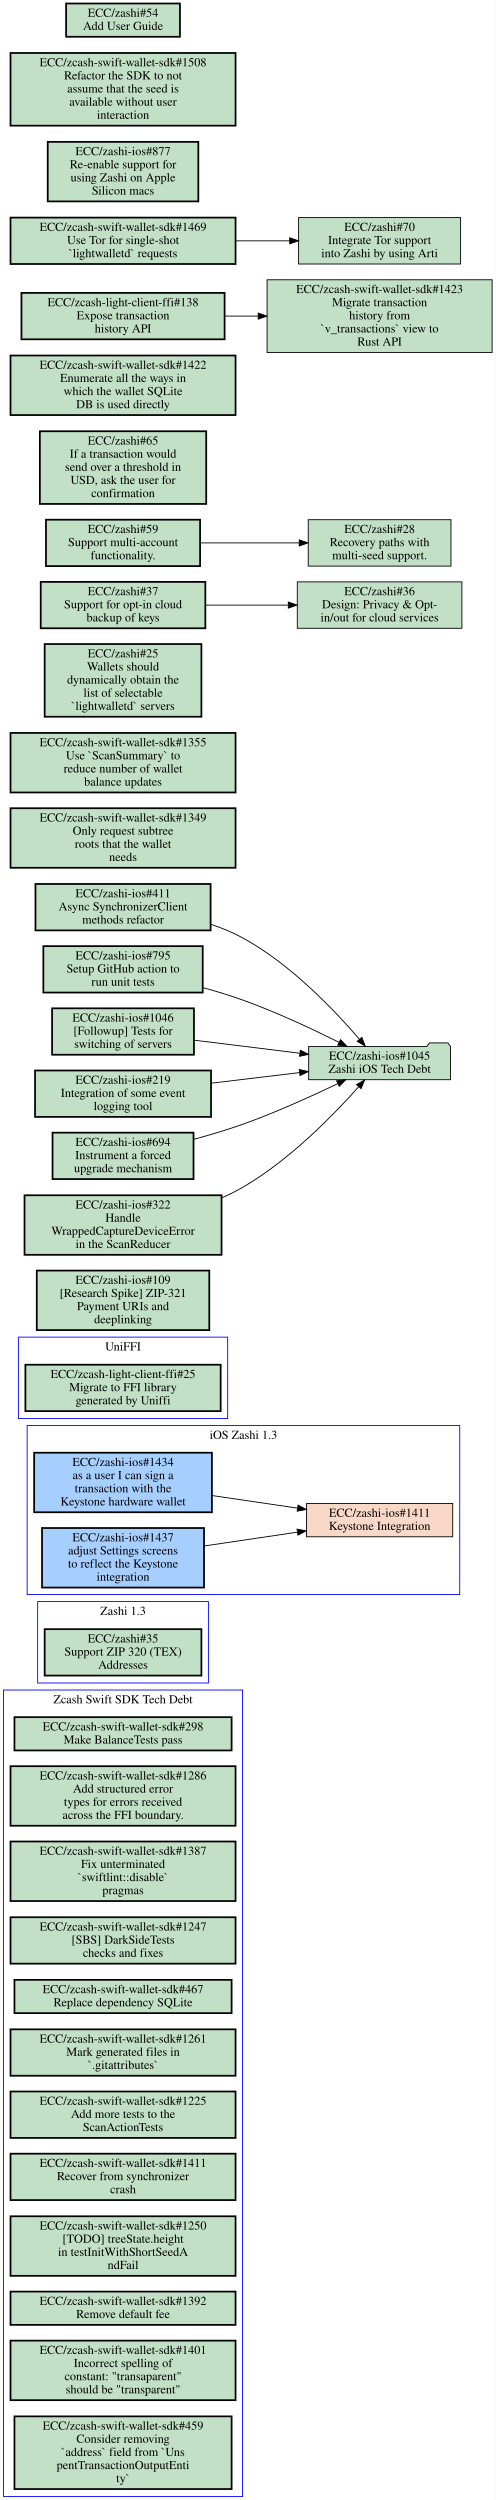
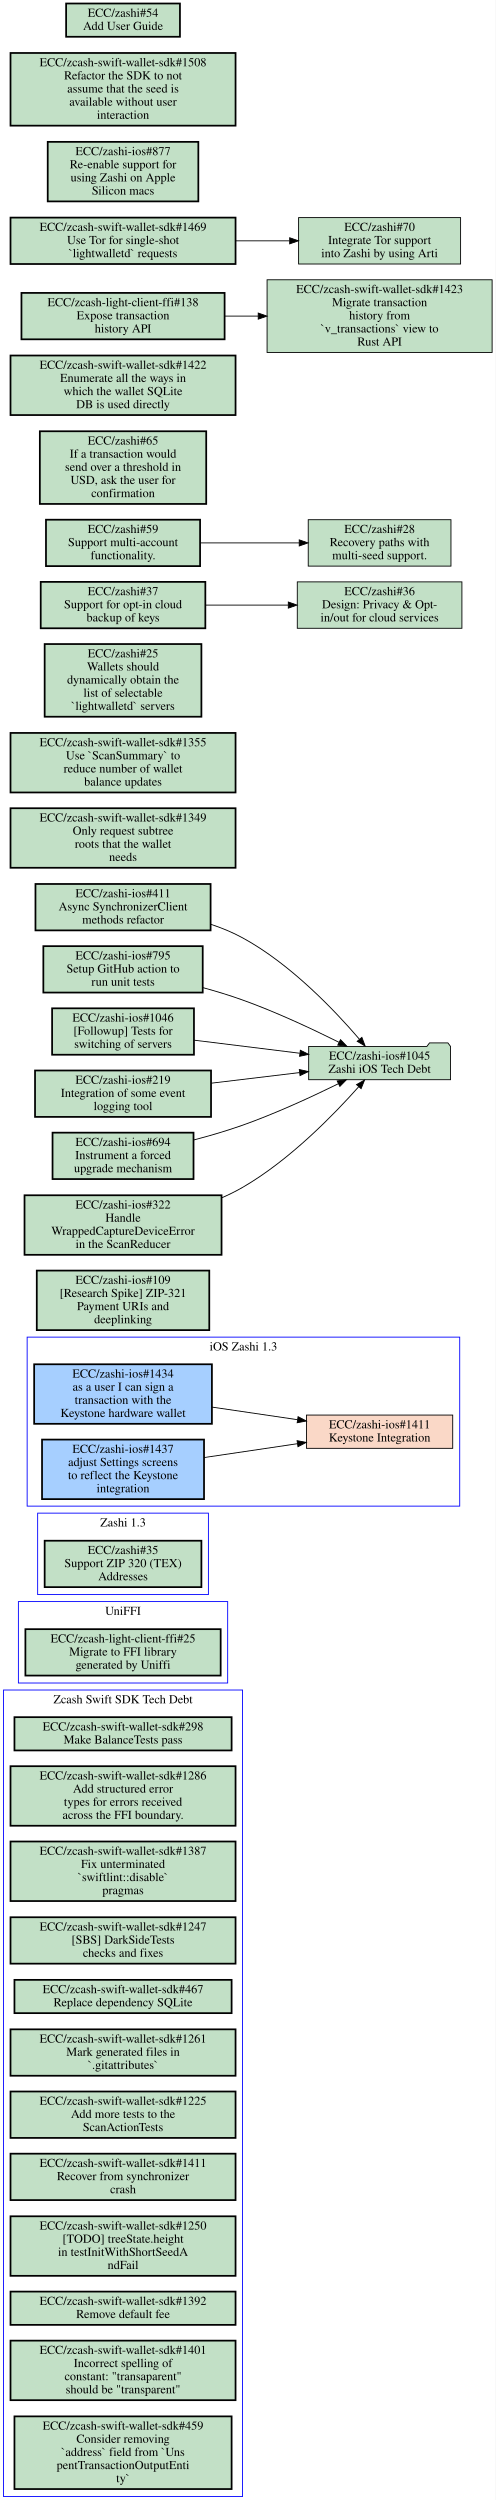
<svg xmlns="http://www.w3.org/2000/svg" xmlns:xlink="http://www.w3.org/1999/xlink" width="566pt" height="2855pt" viewBox="0.00 0.00 566.00 2855.00">
  <g id="graph0" class="graph" transform="scale(1 1) rotate(0) translate(4 2851)">
    <polygon fill="white" stroke="transparent" points="-4,4 -4,-2851 562,-2851 562,4 -4,4" />
    <g id="clust1" class="cluster">
-       <polygon fill="none" stroke="blue" points="17,-1231 17,-1324 256,-1324 256,-1231 17,-1231" />
-       <text text-anchor="middle" x="136.5" y="-1308.8" font-family="Times,serif" font-size="14.00">UniFFI</text>
+       <polygon fill="none" stroke="blue" points="27,-1131 27,-1324 521,-1324 521,-1131 27,-1131" />
+       <text text-anchor="middle" x="274" y="-1308.8" font-family="Times,serif" font-size="14.00">iOS Zashi 1.3</text>
    </g>
    <g id="clust2" class="cluster">
+       <polygon fill="none" stroke="blue" points="39,-1030 39,-1123 234,-1123 234,-1030 39,-1030" />
+       <text text-anchor="middle" x="136.5" y="-1107.8" font-family="Times,serif" font-size="14.00">Zashi 1.3</text>
+     </g>
+     <g id="clust3" class="cluster">
      <polygon fill="none" stroke="blue" points="0,0 0,-921 273,-921 273,0 0,0" />
      <text text-anchor="middle" x="136.5" y="-905.8" font-family="Times,serif" font-size="14.00">Zcash Swift SDK Tech Debt</text>
    </g>
-     <g id="clust3" class="cluster">
-       <polygon fill="none" stroke="blue" points="39,-929 39,-1022 234,-1022 234,-929 39,-929" />
-       <text text-anchor="middle" x="136.5" y="-1006.8" font-family="Times,serif" font-size="14.00">Zashi 1.3</text>
-     </g>
    <g id="clust4" class="cluster">
-       <polygon fill="none" stroke="blue" points="27,-1030 27,-1223 521,-1223 521,-1030 27,-1030" />
-       <text text-anchor="middle" x="274" y="-1207.8" font-family="Times,serif" font-size="14.00">iOS Zashi 1.3</text>
-     </g>
-     <g id="node1" class="node open">
+       <polygon fill="none" stroke="blue" points="17,-929 17,-1022 256,-1022 256,-929 17,-929" />
+       <text text-anchor="middle" x="136.5" y="-1006.8" font-family="Times,serif" font-size="14.00">UniFFI</text>
+     </g>
+     <g id="node1" class="node closed">
      <g id="a_node1">
-         <a xlink:href="https://github.com/Electric-Coin-Company/zcash-light-client-ffi/issues/25" xlink:title="ECC/zcash-light-client-ffi#25&#10;Migrate to FFI library&#10;generated by Uniffi" target="_blank">
-           <polygon fill="#c2e0c6" stroke="black" stroke-width="2" points="248,-1292.5 25,-1292.5 25,-1239.5 248,-1239.5 248,-1292.5" />
-           <text text-anchor="middle" x="136.5" y="-1277.3" font-family="Times,serif" font-size="14.00">ECC/zcash-light-client-ffi#25</text>
-           <text text-anchor="middle" x="136.5" y="-1262.3" font-family="Times,serif" font-size="14.00">Migrate to FFI library</text>
-           <text text-anchor="middle" x="136.5" y="-1247.3" font-family="Times,serif" font-size="14.00">generated by Uniffi</text>
-         </a>
-       </g>
-     </g>
-     <g id="node2" class="node open">
+         <a xlink:href="https://github.com/Electric-Coin-Company/zashi-ios/issues/1411" xlink:title="ECC/zashi-ios#1411&#10;Keystone Integration" target="_blank">
+           <polygon fill="#fad8c7" stroke="black" points="513,-1235 346,-1235 346,-1197 513,-1197 513,-1235" />
+           <text text-anchor="middle" x="429.5" y="-1219.8" font-family="Times,serif" font-size="14.00">ECC/zashi-ios#1411</text>
+           <text text-anchor="middle" x="429.5" y="-1204.8" font-family="Times,serif" font-size="14.00">Keystone Integration</text>
+         </a>
+       </g>
+     </g>
+     <g id="node2" class="node committed">
      <g id="a_node2">
+         <a xlink:href="https://github.com/Electric-Coin-Company/zashi-ios/issues/1434" xlink:title="ECC/zashi-ios#1434&#10;as a user I can sign a&#10;transaction with the&#10;Keystone hardware wallet" target="_blank">
+           <polygon fill="#a6cfff" stroke="black" stroke-width="2" points="238,-1293 35,-1293 35,-1225 238,-1225 238,-1293" />
+           <text text-anchor="middle" x="136.5" y="-1277.8" font-family="Times,serif" font-size="14.00">ECC/zashi-ios#1434</text>
+           <text text-anchor="middle" x="136.5" y="-1262.8" font-family="Times,serif" font-size="14.00">as a user I can sign a</text>
+           <text text-anchor="middle" x="136.5" y="-1247.8" font-family="Times,serif" font-size="14.00">transaction with the</text>
+           <text text-anchor="middle" x="136.5" y="-1232.8" font-family="Times,serif" font-size="14.00">Keystone hardware wallet</text>
+         </a>
+       </g>
+     </g>
+     <g id="edge1" class="edge">
+       <path fill="none" stroke="black" d="M238.05,-1244.1C269.78,-1239.5 304.66,-1234.3 335.81,-1229.7" />
+       <polygon fill="black" stroke="black" points="336.41,-1233.15 345.78,-1228.2 335.37,-1226.23 336.41,-1233.15" />
+     </g>
+     <g id="node3" class="node committed">
+       <g id="a_node3">
+         <a xlink:href="https://github.com/Electric-Coin-Company/zashi-ios/issues/1437" xlink:title="ECC/zashi-ios#1437&#10;adjust Settings screens&#10;to reflect the Keystone&#10;integration" target="_blank">
+           <polygon fill="#a6cfff" stroke="black" stroke-width="2" points="229,-1207 44,-1207 44,-1139 229,-1139 229,-1207" />
+           <text text-anchor="middle" x="136.5" y="-1191.8" font-family="Times,serif" font-size="14.00">ECC/zashi-ios#1437</text>
+           <text text-anchor="middle" x="136.5" y="-1176.8" font-family="Times,serif" font-size="14.00">adjust Settings screens</text>
+           <text text-anchor="middle" x="136.5" y="-1161.8" font-family="Times,serif" font-size="14.00">to reflect the Keystone</text>
+           <text text-anchor="middle" x="136.5" y="-1146.8" font-family="Times,serif" font-size="14.00">integration</text>
+         </a>
+       </g>
+     </g>
+     <g id="edge2" class="edge">
+       <path fill="none" stroke="black" d="M229.17,-1186.5C263.14,-1191.6 301.66,-1197.3 335.72,-1202.3" />
+       <polygon fill="black" stroke="black" points="335.26,-1205.77 345.67,-1203.8 336.3,-1198.85 335.26,-1205.77" />
+     </g>
+     <g id="node4" class="node open">
+       <g id="a_node4">
+         <a xlink:href="https://github.com/Electric-Coin-Company/zashi/issues/35" xlink:title="ECC/zashi#35&#10;Support ZIP 320 (TEX)&#10;Addresses" target="_blank">
+           <polygon fill="#c2e0c6" stroke="black" stroke-width="2" points="226,-1091.5 47,-1091.5 47,-1038.5 226,-1038.5 226,-1091.5" />
+           <text text-anchor="middle" x="136.5" y="-1076.3" font-family="Times,serif" font-size="14.00">ECC/zashi#35</text>
+           <text text-anchor="middle" x="136.5" y="-1061.3" font-family="Times,serif" font-size="14.00">Support ZIP 320 (TEX)</text>
+           <text text-anchor="middle" x="136.5" y="-1046.3" font-family="Times,serif" font-size="14.00">Addresses</text>
+         </a>
+       </g>
+     </g>
+     <g id="node5" class="node open">
+       <g id="a_node5">
        <a xlink:href="https://github.com/Electric-Coin-Company/zcash-swift-wallet-sdk/issues/298" xlink:title="ECC/zcash-swift-wallet-sdk#298&#10;Make BalanceTests pass" target="_blank">
          <polygon fill="#c2e0c6" stroke="black" stroke-width="2" points="260.5,-890 12.5,-890 12.5,-852 260.5,-852 260.5,-890" />
          <text text-anchor="middle" x="136.5" y="-874.8" font-family="Times,serif" font-size="14.00">ECC/zcash-swift-wallet-sdk#298</text>
          <text text-anchor="middle" x="136.5" y="-859.8" font-family="Times,serif" font-size="14.00">Make BalanceTests pass</text>
        </a>
      </g>
    </g>
-     <g id="node3" class="node open">
-       <g id="a_node3">
+     <g id="node6" class="node open">
+       <g id="a_node6">
        <a xlink:href="https://github.com/Electric-Coin-Company/zcash-swift-wallet-sdk/issues/1286" xlink:title="ECC/zcash-swift-wallet-sdk#1286&#10;Add structured error&#10;types for errors received&#10;across the FFI boundary." target="_blank">
          <polygon fill="#c2e0c6" stroke="black" stroke-width="2" points="265,-834 8,-834 8,-766 265,-766 265,-834" />
          <text text-anchor="middle" x="136.5" y="-818.8" font-family="Times,serif" font-size="14.00">ECC/zcash-swift-wallet-sdk#1286</text>
          <text text-anchor="middle" x="136.5" y="-803.8" font-family="Times,serif" font-size="14.00">Add structured error</text>
          <text text-anchor="middle" x="136.5" y="-788.8" font-family="Times,serif" font-size="14.00">types for errors received</text>
          <text text-anchor="middle" x="136.5" y="-773.8" font-family="Times,serif" font-size="14.00">across the FFI boundary.</text>
        </a>
      </g>
    </g>
-     <g id="node4" class="node open">
-       <g id="a_node4">
+     <g id="node7" class="node open">
+       <g id="a_node7">
        <a xlink:href="https://github.com/Electric-Coin-Company/zcash-swift-wallet-sdk/issues/1387" xlink:title="ECC/zcash-swift-wallet-sdk#1387&#10;Fix unterminated&#10;`swiftlint::disable`&#10;pragmas" target="_blank">
          <polygon fill="#c2e0c6" stroke="black" stroke-width="2" points="265,-748 8,-748 8,-680 265,-680 265,-748" />
          <text text-anchor="middle" x="136.5" y="-732.8" font-family="Times,serif" font-size="14.00">ECC/zcash-swift-wallet-sdk#1387</text>
          <text text-anchor="middle" x="136.5" y="-717.8" font-family="Times,serif" font-size="14.00">Fix unterminated</text>
          <text text-anchor="middle" x="136.5" y="-702.8" font-family="Times,serif" font-size="14.00">`swiftlint::disable`</text>
          <text text-anchor="middle" x="136.5" y="-687.8" font-family="Times,serif" font-size="14.00">pragmas</text>
        </a>
      </g>
    </g>
-     <g id="node5" class="node open">
-       <g id="a_node5">
+     <g id="node8" class="node open">
+       <g id="a_node8">
        <a xlink:href="https://github.com/Electric-Coin-Company/zcash-swift-wallet-sdk/issues/1247" xlink:title="ECC/zcash-swift-wallet-sdk#1247&#10;[SBS] DarkSideTests&#10;checks and fixes" target="_blank">
          <polygon fill="#c2e0c6" stroke="black" stroke-width="2" points="265,-661.5 8,-661.5 8,-608.5 265,-608.5 265,-661.5" />
          <text text-anchor="middle" x="136.5" y="-646.3" font-family="Times,serif" font-size="14.00">ECC/zcash-swift-wallet-sdk#1247</text>
          <text text-anchor="middle" x="136.5" y="-631.3" font-family="Times,serif" font-size="14.00">[SBS] DarkSideTests</text>
          <text text-anchor="middle" x="136.5" y="-616.3" font-family="Times,serif" font-size="14.00">checks and fixes</text>
        </a>
      </g>
    </g>
-     <g id="node6" class="node open">
-       <g id="a_node6">
+     <g id="node9" class="node open">
+       <g id="a_node9">
        <a xlink:href="https://github.com/Electric-Coin-Company/zcash-swift-wallet-sdk/issues/467" xlink:title="ECC/zcash-swift-wallet-sdk#467&#10;Replace dependency SQLite" target="_blank">
          <polygon fill="#c2e0c6" stroke="black" stroke-width="2" points="260.5,-590 12.5,-590 12.5,-552 260.5,-552 260.5,-590" />
          <text text-anchor="middle" x="136.5" y="-574.8" font-family="Times,serif" font-size="14.00">ECC/zcash-swift-wallet-sdk#467</text>
          <text text-anchor="middle" x="136.5" y="-559.8" font-family="Times,serif" font-size="14.00">Replace dependency SQLite</text>
        </a>
      </g>
    </g>
-     <g id="node7" class="node open">
-       <g id="a_node7">
+     <g id="node10" class="node open">
+       <g id="a_node10">
        <a xlink:href="https://github.com/Electric-Coin-Company/zcash-swift-wallet-sdk/issues/1261" xlink:title="ECC/zcash-swift-wallet-sdk#1261&#10;Mark generated files in&#10;`.gitattributes`" target="_blank">
          <polygon fill="#c2e0c6" stroke="black" stroke-width="2" points="265,-533.5 8,-533.5 8,-480.5 265,-480.5 265,-533.5" />
          <text text-anchor="middle" x="136.5" y="-518.3" font-family="Times,serif" font-size="14.00">ECC/zcash-swift-wallet-sdk#1261</text>
          <text text-anchor="middle" x="136.5" y="-503.3" font-family="Times,serif" font-size="14.00">Mark generated files in</text>
          <text text-anchor="middle" x="136.5" y="-488.3" font-family="Times,serif" font-size="14.00">`.gitattributes`</text>
        </a>
      </g>
    </g>
-     <g id="node8" class="node open">
-       <g id="a_node8">
+     <g id="node11" class="node open">
+       <g id="a_node11">
        <a xlink:href="https://github.com/Electric-Coin-Company/zcash-swift-wallet-sdk/issues/1225" xlink:title="ECC/zcash-swift-wallet-sdk#1225&#10;Add more tests to the&#10;ScanActionTests" target="_blank">
          <polygon fill="#c2e0c6" stroke="black" stroke-width="2" points="265,-462.5 8,-462.5 8,-409.5 265,-409.5 265,-462.5" />
          <text text-anchor="middle" x="136.5" y="-447.3" font-family="Times,serif" font-size="14.00">ECC/zcash-swift-wallet-sdk#1225</text>
          <text text-anchor="middle" x="136.5" y="-432.3" font-family="Times,serif" font-size="14.00">Add more tests to the</text>
          <text text-anchor="middle" x="136.5" y="-417.3" font-family="Times,serif" font-size="14.00">ScanActionTests</text>
        </a>
      </g>
    </g>
-     <g id="node9" class="node open">
-       <g id="a_node9">
+     <g id="node12" class="node open">
+       <g id="a_node12">
        <a xlink:href="https://github.com/Electric-Coin-Company/zcash-swift-wallet-sdk/issues/1411" xlink:title="ECC/zcash-swift-wallet-sdk#1411&#10;Recover from synchronizer&#10;crash" target="_blank">
          <polygon fill="#c2e0c6" stroke="black" stroke-width="2" points="265,-391.5 8,-391.5 8,-338.5 265,-338.5 265,-391.5" />
          <text text-anchor="middle" x="136.5" y="-376.3" font-family="Times,serif" font-size="14.00">ECC/zcash-swift-wallet-sdk#1411</text>
          <text text-anchor="middle" x="136.5" y="-361.3" font-family="Times,serif" font-size="14.00">Recover from synchronizer</text>
          <text text-anchor="middle" x="136.5" y="-346.3" font-family="Times,serif" font-size="14.00">crash</text>
        </a>
      </g>
    </g>
-     <g id="node10" class="node open">
-       <g id="a_node10">
+     <g id="node13" class="node open">
+       <g id="a_node13">
        <a xlink:href="https://github.com/Electric-Coin-Company/zcash-swift-wallet-sdk/issues/1250" xlink:title="ECC/zcash-swift-wallet-sdk#1250&#10;[TODO] treeState.height&#10;in testInitWithShortSeedA&#10;ndFail" target="_blank">
          <polygon fill="#c2e0c6" stroke="black" stroke-width="2" points="265,-320 8,-320 8,-252 265,-252 265,-320" />
          <text text-anchor="middle" x="136.5" y="-304.8" font-family="Times,serif" font-size="14.00">ECC/zcash-swift-wallet-sdk#1250</text>
          <text text-anchor="middle" x="136.5" y="-289.8" font-family="Times,serif" font-size="14.00">[TODO] treeState.height</text>
          <text text-anchor="middle" x="136.5" y="-274.8" font-family="Times,serif" font-size="14.00">in testInitWithShortSeedA</text>
          <text text-anchor="middle" x="136.5" y="-259.8" font-family="Times,serif" font-size="14.00">ndFail</text>
        </a>
      </g>
    </g>
-     <g id="node11" class="node open">
-       <g id="a_node11">
+     <g id="node14" class="node open">
+       <g id="a_node14">
        <a xlink:href="https://github.com/Electric-Coin-Company/zcash-swift-wallet-sdk/issues/1392" xlink:title="ECC/zcash-swift-wallet-sdk#1392&#10;Remove default fee" target="_blank">
          <polygon fill="#c2e0c6" stroke="black" stroke-width="2" points="265,-234 8,-234 8,-196 265,-196 265,-234" />
          <text text-anchor="middle" x="136.5" y="-218.8" font-family="Times,serif" font-size="14.00">ECC/zcash-swift-wallet-sdk#1392</text>
          <text text-anchor="middle" x="136.5" y="-203.8" font-family="Times,serif" font-size="14.00">Remove default fee</text>
        </a>
      </g>
    </g>
-     <g id="node12" class="node open">
-       <g id="a_node12">
+     <g id="node15" class="node open">
+       <g id="a_node15">
        <a xlink:href="https://github.com/Electric-Coin-Company/zcash-swift-wallet-sdk/issues/1401" xlink:title="ECC/zcash-swift-wallet-sdk#1401&#10;Incorrect spelling of&#10;constant: &quot;transaparent&quot;&#10;should be &quot;transparent&quot;" target="_blank">
          <polygon fill="#c2e0c6" stroke="black" stroke-width="2" points="265,-178 8,-178 8,-110 265,-110 265,-178" />
          <text text-anchor="middle" x="136.5" y="-162.8" font-family="Times,serif" font-size="14.00">ECC/zcash-swift-wallet-sdk#1401</text>
          <text text-anchor="middle" x="136.5" y="-147.8" font-family="Times,serif" font-size="14.00">Incorrect spelling of</text>
          <text text-anchor="middle" x="136.5" y="-132.8" font-family="Times,serif" font-size="14.00">constant: "transaparent"</text>
          <text text-anchor="middle" x="136.5" y="-117.8" font-family="Times,serif" font-size="14.00">should be "transparent"</text>
        </a>
      </g>
    </g>
-     <g id="node13" class="node open">
-       <g id="a_node13">
+     <g id="node16" class="node open">
+       <g id="a_node16">
        <a xlink:href="https://github.com/Electric-Coin-Company/zcash-swift-wallet-sdk/issues/459" xlink:title="ECC/zcash-swift-wallet-sdk#459&#10;Consider removing&#10;`address` field from `Uns&#10;pentTransactionOutputEnti&#10;ty`" target="_blank">
          <polygon fill="#c2e0c6" stroke="black" stroke-width="2" points="260.5,-91.5 12.5,-91.5 12.5,-8.5 260.5,-8.5 260.5,-91.5" />
          <text text-anchor="middle" x="136.5" y="-76.3" font-family="Times,serif" font-size="14.00">ECC/zcash-swift-wallet-sdk#459</text>
          <text text-anchor="middle" x="136.5" y="-61.3" font-family="Times,serif" font-size="14.00">Consider removing</text>
          <text text-anchor="middle" x="136.5" y="-46.3" font-family="Times,serif" font-size="14.00">`address` field from `Uns</text>
          <text text-anchor="middle" x="136.5" y="-31.3" font-family="Times,serif" font-size="14.00">pentTransactionOutputEnti</text>
          <text text-anchor="middle" x="136.5" y="-16.3" font-family="Times,serif" font-size="14.00">ty`</text>
        </a>
      </g>
    </g>
-     <g id="node14" class="node open">
-       <g id="a_node14">
-         <a xlink:href="https://github.com/Electric-Coin-Company/zashi/issues/35" xlink:title="ECC/zashi#35&#10;Support ZIP 320 (TEX)&#10;Addresses" target="_blank">
-           <polygon fill="#c2e0c6" stroke="black" stroke-width="2" points="226,-990.5 47,-990.5 47,-937.5 226,-937.5 226,-990.5" />
-           <text text-anchor="middle" x="136.5" y="-975.3" font-family="Times,serif" font-size="14.00">ECC/zashi#35</text>
-           <text text-anchor="middle" x="136.5" y="-960.3" font-family="Times,serif" font-size="14.00">Support ZIP 320 (TEX)</text>
-           <text text-anchor="middle" x="136.5" y="-945.3" font-family="Times,serif" font-size="14.00">Addresses</text>
-         </a>
-       </g>
-     </g>
-     <g id="node15" class="node closed">
-       <g id="a_node15">
-         <a xlink:href="https://github.com/Electric-Coin-Company/zashi-ios/issues/1411" xlink:title="ECC/zashi-ios#1411&#10;Keystone Integration" target="_blank">
-           <polygon fill="#fad8c7" stroke="black" points="513,-1134 346,-1134 346,-1096 513,-1096 513,-1134" />
-           <text text-anchor="middle" x="429.5" y="-1118.8" font-family="Times,serif" font-size="14.00">ECC/zashi-ios#1411</text>
-           <text text-anchor="middle" x="429.5" y="-1103.8" font-family="Times,serif" font-size="14.00">Keystone Integration</text>
-         </a>
-       </g>
-     </g>
-     <g id="node16" class="node committed">
-       <g id="a_node16">
-         <a xlink:href="https://github.com/Electric-Coin-Company/zashi-ios/issues/1434" xlink:title="ECC/zashi-ios#1434&#10;as a user I can sign a&#10;transaction with the&#10;Keystone hardware wallet" target="_blank">
-           <polygon fill="#a6cfff" stroke="black" stroke-width="2" points="238,-1192 35,-1192 35,-1124 238,-1124 238,-1192" />
-           <text text-anchor="middle" x="136.5" y="-1176.8" font-family="Times,serif" font-size="14.00">ECC/zashi-ios#1434</text>
-           <text text-anchor="middle" x="136.5" y="-1161.8" font-family="Times,serif" font-size="14.00">as a user I can sign a</text>
-           <text text-anchor="middle" x="136.5" y="-1146.8" font-family="Times,serif" font-size="14.00">transaction with the</text>
-           <text text-anchor="middle" x="136.5" y="-1131.8" font-family="Times,serif" font-size="14.00">Keystone hardware wallet</text>
-         </a>
-       </g>
-     </g>
-     <g id="edge1" class="edge">
-       <path fill="none" stroke="black" d="M238.05,-1143.1C269.78,-1138.5 304.66,-1133.3 335.81,-1128.7" />
-       <polygon fill="black" stroke="black" points="336.41,-1132.15 345.78,-1127.2 335.37,-1125.23 336.41,-1132.15" />
-     </g>
-     <g id="node17" class="node committed">
+     <g id="node17" class="node open">
      <g id="a_node17">
-         <a xlink:href="https://github.com/Electric-Coin-Company/zashi-ios/issues/1437" xlink:title="ECC/zashi-ios#1437&#10;adjust Settings screens&#10;to reflect the Keystone&#10;integration" target="_blank">
-           <polygon fill="#a6cfff" stroke="black" stroke-width="2" points="229,-1106 44,-1106 44,-1038 229,-1038 229,-1106" />
-           <text text-anchor="middle" x="136.5" y="-1090.8" font-family="Times,serif" font-size="14.00">ECC/zashi-ios#1437</text>
-           <text text-anchor="middle" x="136.5" y="-1075.8" font-family="Times,serif" font-size="14.00">adjust Settings screens</text>
-           <text text-anchor="middle" x="136.5" y="-1060.8" font-family="Times,serif" font-size="14.00">to reflect the Keystone</text>
-           <text text-anchor="middle" x="136.5" y="-1045.8" font-family="Times,serif" font-size="14.00">integration</text>
-         </a>
-       </g>
-     </g>
-     <g id="edge2" class="edge">
-       <path fill="none" stroke="black" d="M229.17,-1085.5C263.14,-1090.6 301.66,-1096.3 335.72,-1101.3" />
-       <polygon fill="black" stroke="black" points="335.26,-1104.77 345.67,-1102.8 336.3,-1097.85 335.26,-1104.77" />
+         <a xlink:href="https://github.com/Electric-Coin-Company/zcash-light-client-ffi/issues/25" xlink:title="ECC/zcash-light-client-ffi#25&#10;Migrate to FFI library&#10;generated by Uniffi" target="_blank">
+           <polygon fill="#c2e0c6" stroke="black" stroke-width="2" points="248,-990.5 25,-990.5 25,-937.5 248,-937.5 248,-990.5" />
+           <text text-anchor="middle" x="136.5" y="-975.3" font-family="Times,serif" font-size="14.00">ECC/zcash-light-client-ffi#25</text>
+           <text text-anchor="middle" x="136.5" y="-960.3" font-family="Times,serif" font-size="14.00">Migrate to FFI library</text>
+           <text text-anchor="middle" x="136.5" y="-945.3" font-family="Times,serif" font-size="14.00">generated by Uniffi</text>
+         </a>
+       </g>
    </g>
    <g id="node18" class="node open">
      <g id="a_node18">
        <a xlink:href="https://github.com/Electric-Coin-Company/zashi-ios/issues/109" xlink:title="ECC/zashi-ios#109&#10;[Research Spike] ZIP-321&#10;Payment URIs and&#10;deeplinking" target="_blank">
          <polygon fill="#c2e0c6" stroke="black" stroke-width="2" points="235,-1400 38,-1400 38,-1332 235,-1332 235,-1400" />
          <text text-anchor="middle" x="136.5" y="-1384.8" font-family="Times,serif" font-size="14.00">ECC/zashi-ios#109</text>
          <text text-anchor="middle" x="136.5" y="-1369.8" font-family="Times,serif" font-size="14.00">[Research Spike] ZIP-321</text>
          <text text-anchor="middle" x="136.5" y="-1354.8" font-family="Times,serif" font-size="14.00">Payment URIs and</text>
          <text text-anchor="middle" x="136.5" y="-1339.8" font-family="Times,serif" font-size="14.00">deeplinking</text>
        </a>
      </g>
    </g>
    <g id="node19" class="node open">
      <g id="a_node19">
        <a xlink:href="https://github.com/Electric-Coin-Company/zashi-ios/issues/411" xlink:title="ECC/zashi-ios#411&#10;Async SynchronizerClient&#10;methods refactor" target="_blank">
          <polygon fill="#c2e0c6" stroke="black" stroke-width="2" points="236.5,-1841.5 36.5,-1841.5 36.5,-1788.5 236.5,-1788.5 236.5,-1841.5" />
          <text text-anchor="middle" x="136.5" y="-1826.3" font-family="Times,serif" font-size="14.00">ECC/zashi-ios#411</text>
          <text text-anchor="middle" x="136.5" y="-1811.3" font-family="Times,serif" font-size="14.00">Async SynchronizerClient</text>
          <text text-anchor="middle" x="136.5" y="-1796.3" font-family="Times,serif" font-size="14.00">methods refactor</text>
        </a>
      </g>
    </g>
    <g id="node20" class="node open">
      <g id="a_node20">
        <a xlink:href="https://github.com/Electric-Coin-Company/zashi-ios/issues/1045" xlink:title="ECC/zashi-ios#1045&#10;Zashi iOS Tech Debt" target="_blank">
          <polygon fill="#c2e0c6" stroke="black" points="510.5,-1656 507.5,-1660 486.5,-1660 483.5,-1656 348.5,-1656 348.5,-1618 510.5,-1618 510.5,-1656" />
          <text text-anchor="middle" x="429.5" y="-1640.8" font-family="Times,serif" font-size="14.00">ECC/zashi-ios#1045</text>
          <text text-anchor="middle" x="429.5" y="-1625.8" font-family="Times,serif" font-size="14.00">Zashi iOS Tech Debt</text>
        </a>
      </g>
    </g>
    <g id="edge3" class="edge">
      <path fill="none" stroke="black" d="M236.64,-1795.5C249.25,-1791.3 261.69,-1786.2 273,-1780 327.95,-1750.1 378.7,-1696.6 406.46,-1664.2" />
      <polygon fill="black" stroke="black" points="409.26,-1666.31 413.01,-1656.4 403.9,-1661.81 409.26,-1666.31" />
    </g>
    <g id="node21" class="node open">
      <g id="a_node21">
        <a xlink:href="https://github.com/Electric-Coin-Company/zashi-ios/issues/795" xlink:title="ECC/zashi-ios#795&#10;Setup GitHub action to&#10;run unit tests" target="_blank">
          <polygon fill="#c2e0c6" stroke="black" stroke-width="2" points="227.5,-1770.5 45.5,-1770.5 45.5,-1717.5 227.5,-1717.5 227.5,-1770.5" />
          <text text-anchor="middle" x="136.5" y="-1755.3" font-family="Times,serif" font-size="14.00">ECC/zashi-ios#795</text>
          <text text-anchor="middle" x="136.5" y="-1740.3" font-family="Times,serif" font-size="14.00">Setup GitHub action to</text>
          <text text-anchor="middle" x="136.5" y="-1725.3" font-family="Times,serif" font-size="14.00">run unit tests</text>
        </a>
      </g>
    </g>
    <g id="edge4" class="edge">
      <path fill="none" stroke="black" d="M227.84,-1723.1C243.06,-1718.9 258.59,-1714.2 273,-1709 311.08,-1695.4 352.57,-1675.9 383.1,-1660.7" />
      <polygon fill="black" stroke="black" points="384.86,-1663.73 392.21,-1656.1 381.71,-1657.48 384.86,-1663.73" />
    </g>
    <g id="node22" class="node open">
      <g id="a_node22">
        <a xlink:href="https://github.com/Electric-Coin-Company/zcash-swift-wallet-sdk/issues/1349" xlink:title="ECC/zcash-swift-wallet-sdk#1349&#10;Only request subtree&#10;roots that the wallet&#10;needs" target="_blank">
          <polygon fill="#c2e0c6" stroke="black" stroke-width="2" points="265,-1928 8,-1928 8,-1860 265,-1860 265,-1928" />
          <text text-anchor="middle" x="136.5" y="-1912.8" font-family="Times,serif" font-size="14.00">ECC/zcash-swift-wallet-sdk#1349</text>
          <text text-anchor="middle" x="136.5" y="-1897.8" font-family="Times,serif" font-size="14.00">Only request subtree</text>
          <text text-anchor="middle" x="136.5" y="-1882.8" font-family="Times,serif" font-size="14.00">roots that the wallet</text>
          <text text-anchor="middle" x="136.5" y="-1867.8" font-family="Times,serif" font-size="14.00">needs</text>
        </a>
      </g>
    </g>
    <g id="node23" class="node open">
      <g id="a_node23">
        <a xlink:href="https://github.com/Electric-Coin-Company/zcash-swift-wallet-sdk/issues/1355" xlink:title="ECC/zcash-swift-wallet-sdk#1355&#10;Use `ScanSummary` to&#10;reduce number of wallet&#10;balance updates" target="_blank">
          <polygon fill="#c2e0c6" stroke="black" stroke-width="2" points="265,-2014 8,-2014 8,-1946 265,-1946 265,-2014" />
          <text text-anchor="middle" x="136.5" y="-1998.8" font-family="Times,serif" font-size="14.00">ECC/zcash-swift-wallet-sdk#1355</text>
          <text text-anchor="middle" x="136.5" y="-1983.8" font-family="Times,serif" font-size="14.00">Use `ScanSummary` to</text>
          <text text-anchor="middle" x="136.5" y="-1968.8" font-family="Times,serif" font-size="14.00">reduce number of wallet</text>
          <text text-anchor="middle" x="136.5" y="-1953.8" font-family="Times,serif" font-size="14.00">balance updates</text>
        </a>
      </g>
    </g>
    <g id="node24" class="node open">
      <g id="a_node24">
        <a xlink:href="https://github.com/Electric-Coin-Company/zashi-ios/issues/1046" xlink:title="ECC/zashi-ios#1046&#10;[Followup] Tests for&#10;switching of servers" target="_blank">
          <polygon fill="#c2e0c6" stroke="black" stroke-width="2" points="217.5,-1699.5 55.5,-1699.5 55.5,-1646.5 217.5,-1646.5 217.5,-1699.5" />
          <text text-anchor="middle" x="136.5" y="-1684.3" font-family="Times,serif" font-size="14.00">ECC/zashi-ios#1046</text>
          <text text-anchor="middle" x="136.5" y="-1669.3" font-family="Times,serif" font-size="14.00">[Followup] Tests for</text>
          <text text-anchor="middle" x="136.5" y="-1654.3" font-family="Times,serif" font-size="14.00">switching of servers</text>
        </a>
      </g>
    </g>
    <g id="edge5" class="edge">
      <path fill="none" stroke="black" d="M217.79,-1663.1C255.16,-1658.4 299.77,-1652.9 338.3,-1648.2" />
      <polygon fill="black" stroke="black" points="338.99,-1651.64 348.47,-1646.9 338.11,-1644.7 338.99,-1651.64" />
    </g>
    <g id="node25" class="node open">
      <g id="a_node25">
        <a xlink:href="https://github.com/Electric-Coin-Company/zashi/issues/25" xlink:title="ECC/zashi#25&#10;Wallets should&#10;dynamically obtain the&#10;list of selectable&#10;`lightwalletd` servers" target="_blank">
          <polygon fill="#c2e0c6" stroke="black" stroke-width="2" points="226,-2115.5 47,-2115.5 47,-2032.5 226,-2032.5 226,-2115.5" />
          <text text-anchor="middle" x="136.5" y="-2100.3" font-family="Times,serif" font-size="14.00">ECC/zashi#25</text>
          <text text-anchor="middle" x="136.5" y="-2085.3" font-family="Times,serif" font-size="14.00">Wallets should</text>
          <text text-anchor="middle" x="136.5" y="-2070.3" font-family="Times,serif" font-size="14.00">dynamically obtain the</text>
          <text text-anchor="middle" x="136.5" y="-2055.3" font-family="Times,serif" font-size="14.00">list of selectable</text>
          <text text-anchor="middle" x="136.5" y="-2040.3" font-family="Times,serif" font-size="14.00">`lightwalletd` servers</text>
        </a>
      </g>
    </g>
    <g id="node26" class="node open">
      <g id="a_node26">
        <a xlink:href="https://github.com/Electric-Coin-Company/zashi/issues/37" xlink:title="ECC/zashi#37&#10;Support for opt-in cloud&#10;backup of keys" target="_blank">
          <polygon fill="#c2e0c6" stroke="black" stroke-width="2" points="230.5,-2186.5 42.5,-2186.5 42.5,-2133.5 230.5,-2133.5 230.5,-2186.5" />
          <text text-anchor="middle" x="136.5" y="-2171.3" font-family="Times,serif" font-size="14.00">ECC/zashi#37</text>
          <text text-anchor="middle" x="136.5" y="-2156.3" font-family="Times,serif" font-size="14.00">Support for opt-in cloud</text>
          <text text-anchor="middle" x="136.5" y="-2141.3" font-family="Times,serif" font-size="14.00">backup of keys</text>
        </a>
      </g>
    </g>
    <g id="node27" class="node open">
      <g id="a_node27">
        <a xlink:href="https://github.com/Electric-Coin-Company/zashi/issues/36" xlink:title="ECC/zashi#36&#10;Design: Privacy &amp; Opt-&#10;in/out for cloud services" target="_blank">
          <polygon fill="#c2e0c6" stroke="black" points="523.5,-2186.5 335.5,-2186.5 335.5,-2133.5 523.5,-2133.5 523.5,-2186.5" />
          <text text-anchor="middle" x="429.5" y="-2171.3" font-family="Times,serif" font-size="14.00">ECC/zashi#36</text>
          <text text-anchor="middle" x="429.5" y="-2156.3" font-family="Times,serif" font-size="14.00">Design: Privacy &amp; Opt-</text>
          <text text-anchor="middle" x="429.5" y="-2141.3" font-family="Times,serif" font-size="14.00">in/out for cloud services</text>
        </a>
      </g>
    </g>
    <g id="edge6" class="edge">
      <path fill="none" stroke="black" d="M230.77,-2160C260.8,-2160 294.24,-2160 324.95,-2160" />
      <polygon fill="black" stroke="black" points="325.25,-2163.5 335.25,-2160 325.25,-2156.5 325.25,-2163.5" />
    </g>
    <g id="node28" class="node open">
      <g id="a_node28">
        <a xlink:href="https://github.com/Electric-Coin-Company/zashi-ios/issues/219" xlink:title="ECC/zashi-ios#219&#10;Integration of some event&#10;logging tool" target="_blank">
          <polygon fill="#c2e0c6" stroke="black" stroke-width="2" points="237,-1628.5 36,-1628.5 36,-1575.5 237,-1575.5 237,-1628.5" />
          <text text-anchor="middle" x="136.5" y="-1613.3" font-family="Times,serif" font-size="14.00">ECC/zashi-ios#219</text>
          <text text-anchor="middle" x="136.5" y="-1598.3" font-family="Times,serif" font-size="14.00">Integration of some event</text>
          <text text-anchor="middle" x="136.5" y="-1583.3" font-family="Times,serif" font-size="14.00">logging tool</text>
        </a>
      </g>
    </g>
    <g id="edge7" class="edge">
      <path fill="none" stroke="black" d="M237.24,-1614C269.9,-1617.9 305.99,-1622.3 337.93,-1626.1" />
      <polygon fill="black" stroke="black" points="337.81,-1629.61 348.15,-1627.3 338.63,-1622.66 337.81,-1629.61" />
    </g>
    <g id="node29" class="node open">
      <g id="a_node29">
        <a xlink:href="https://github.com/Electric-Coin-Company/zashi-ios/issues/694" xlink:title="ECC/zashi-ios#694&#10;Instrument a forced&#10;upgrade mechanism" target="_blank">
          <polygon fill="#c2e0c6" stroke="black" stroke-width="2" points="217,-1557.5 56,-1557.5 56,-1504.5 217,-1504.5 217,-1557.5" />
          <text text-anchor="middle" x="136.5" y="-1542.3" font-family="Times,serif" font-size="14.00">ECC/zashi-ios#694</text>
          <text text-anchor="middle" x="136.5" y="-1527.3" font-family="Times,serif" font-size="14.00">Instrument a forced</text>
          <text text-anchor="middle" x="136.5" y="-1512.3" font-family="Times,serif" font-size="14.00">upgrade mechanism</text>
        </a>
      </g>
    </g>
    <g id="edge8" class="edge">
-       <path fill="none" stroke="black" d="M217.34,-1549.9C235.79,-1554.9 255.22,-1560.7 273,-1567 310.42,-1580.3 351.31,-1598.9 381.77,-1613.5" />
-       <polygon fill="black" stroke="black" points="380.35,-1616.7 390.87,-1618 383.46,-1610.43 380.35,-1616.7" />
+       <path fill="none" stroke="black" d="M217.02,-1549.1C235.58,-1553.9 255.14,-1559.7 273,-1566 310.77,-1579.4 351.96,-1598.4 382.45,-1613.4" />
+       <polygon fill="black" stroke="black" points="381.04,-1616.61 391.56,-1617.9 384.14,-1610.33 381.04,-1616.61" />
    </g>
    <g id="node30" class="node open">
      <g id="a_node30">
        <a xlink:href="https://github.com/Electric-Coin-Company/zashi-ios/issues/322" xlink:title="ECC/zashi-ios#322&#10;Handle&#10;WrappedCaptureDeviceError&#10;in the ScanReducer" target="_blank">
          <polygon fill="#c2e0c6" stroke="black" stroke-width="2" points="249,-1486 24,-1486 24,-1418 249,-1418 249,-1486" />
          <text text-anchor="middle" x="136.5" y="-1470.8" font-family="Times,serif" font-size="14.00">ECC/zashi-ios#322</text>
          <text text-anchor="middle" x="136.5" y="-1455.8" font-family="Times,serif" font-size="14.00">Handle</text>
          <text text-anchor="middle" x="136.5" y="-1440.8" font-family="Times,serif" font-size="14.00">WrappedCaptureDeviceError</text>
          <text text-anchor="middle" x="136.5" y="-1425.8" font-family="Times,serif" font-size="14.00">in the ScanReducer</text>
        </a>
      </g>
    </g>
    <g id="edge9" class="edge">
      <path fill="none" stroke="black" d="M249.02,-1483C257.32,-1486.6 265.41,-1490.6 273,-1495 326.7,-1526 377.51,-1578.3 405.68,-1610" />
      <polygon fill="black" stroke="black" points="403.12,-1612.39 412.34,-1617.6 408.38,-1607.77 403.12,-1612.39" />
    </g>
    <g id="node31" class="node open">
      <g id="a_node31">
        <a xlink:href="https://github.com/Electric-Coin-Company/zashi/issues/59" xlink:title="ECC/zashi#59&#10;Support multi-account&#10;functionality." target="_blank">
          <polygon fill="#c2e0c6" stroke="black" stroke-width="2" points="224.5,-2257.5 48.5,-2257.5 48.5,-2204.5 224.5,-2204.5 224.5,-2257.5" />
          <text text-anchor="middle" x="136.5" y="-2242.3" font-family="Times,serif" font-size="14.00">ECC/zashi#59</text>
          <text text-anchor="middle" x="136.5" y="-2227.3" font-family="Times,serif" font-size="14.00">Support multi-account</text>
          <text text-anchor="middle" x="136.5" y="-2212.3" font-family="Times,serif" font-size="14.00">functionality.</text>
        </a>
      </g>
    </g>
    <g id="node32" class="node open">
      <g id="a_node32">
        <a xlink:href="https://github.com/Electric-Coin-Company/zashi/issues/28" xlink:title="ECC/zashi#28&#10;Recovery paths with&#10;multi-seed support." target="_blank">
          <polygon fill="#c2e0c6" stroke="black" points="511,-2257.5 348,-2257.5 348,-2204.5 511,-2204.5 511,-2257.5" />
          <text text-anchor="middle" x="429.5" y="-2242.3" font-family="Times,serif" font-size="14.00">ECC/zashi#28</text>
          <text text-anchor="middle" x="429.5" y="-2227.3" font-family="Times,serif" font-size="14.00">Recovery paths with</text>
          <text text-anchor="middle" x="429.5" y="-2212.3" font-family="Times,serif" font-size="14.00">multi-seed support.</text>
        </a>
      </g>
    </g>
    <g id="edge10" class="edge">
      <path fill="none" stroke="black" d="M224.81,-2231C260.46,-2231 301.7,-2231 337.71,-2231" />
      <polygon fill="black" stroke="black" points="337.72,-2234.5 347.72,-2231 337.72,-2227.5 337.72,-2234.5" />
    </g>
    <g id="node33" class="node open">
      <g id="a_node33">
        <a xlink:href="https://github.com/Electric-Coin-Company/zashi/issues/65" xlink:title="ECC/zashi#65&#10;If a transaction would&#10;send over a threshold in&#10;USD, ask the user for&#10;confirmation" target="_blank">
          <polygon fill="#c2e0c6" stroke="black" stroke-width="2" points="231.5,-2358.5 41.5,-2358.5 41.5,-2275.5 231.5,-2275.5 231.5,-2358.5" />
          <text text-anchor="middle" x="136.5" y="-2343.3" font-family="Times,serif" font-size="14.00">ECC/zashi#65</text>
          <text text-anchor="middle" x="136.5" y="-2328.3" font-family="Times,serif" font-size="14.00">If a transaction would</text>
          <text text-anchor="middle" x="136.5" y="-2313.3" font-family="Times,serif" font-size="14.00">send over a threshold in</text>
          <text text-anchor="middle" x="136.5" y="-2298.3" font-family="Times,serif" font-size="14.00">USD, ask the user for</text>
          <text text-anchor="middle" x="136.5" y="-2283.3" font-family="Times,serif" font-size="14.00">confirmation</text>
        </a>
      </g>
    </g>
    <g id="node34" class="node open">
      <g id="a_node34">
        <a xlink:href="https://github.com/Electric-Coin-Company/zcash-swift-wallet-sdk/issues/1422" xlink:title="ECC/zcash-swift-wallet-sdk#1422&#10;Enumerate all the ways in&#10;which the wallet SQLite&#10;DB is used directly" target="_blank">
          <polygon fill="#c2e0c6" stroke="black" stroke-width="2" points="265,-2445 8,-2445 8,-2377 265,-2377 265,-2445" />
          <text text-anchor="middle" x="136.5" y="-2429.8" font-family="Times,serif" font-size="14.00">ECC/zcash-swift-wallet-sdk#1422</text>
          <text text-anchor="middle" x="136.5" y="-2414.8" font-family="Times,serif" font-size="14.00">Enumerate all the ways in</text>
          <text text-anchor="middle" x="136.5" y="-2399.8" font-family="Times,serif" font-size="14.00">which the wallet SQLite</text>
          <text text-anchor="middle" x="136.5" y="-2384.8" font-family="Times,serif" font-size="14.00">DB is used directly</text>
        </a>
      </g>
    </g>
    <g id="node35" class="node open">
      <g id="a_node35">
        <a xlink:href="https://github.com/Electric-Coin-Company/zcash-light-client-ffi/issues/138" xlink:title="ECC/zcash-light-client-ffi#138&#10;Expose transaction&#10;history API" target="_blank">
          <polygon fill="#c2e0c6" stroke="black" stroke-width="2" points="252.5,-2516.5 20.5,-2516.5 20.5,-2463.5 252.5,-2463.5 252.5,-2516.5" />
          <text text-anchor="middle" x="136.5" y="-2501.3" font-family="Times,serif" font-size="14.00">ECC/zcash-light-client-ffi#138</text>
          <text text-anchor="middle" x="136.5" y="-2486.3" font-family="Times,serif" font-size="14.00">Expose transaction</text>
          <text text-anchor="middle" x="136.5" y="-2471.3" font-family="Times,serif" font-size="14.00">history API</text>
        </a>
      </g>
    </g>
    <g id="node36" class="node open">
      <g id="a_node36">
        <a xlink:href="https://github.com/Electric-Coin-Company/zcash-swift-wallet-sdk/issues/1423" xlink:title="ECC/zcash-swift-wallet-sdk#1423&#10;Migrate transaction&#10;history from&#10;`v_transactions` view to&#10;Rust API" target="_blank">
          <polygon fill="#c2e0c6" stroke="black" points="558,-2531.5 301,-2531.5 301,-2448.5 558,-2448.5 558,-2531.5" />
          <text text-anchor="middle" x="429.5" y="-2516.3" font-family="Times,serif" font-size="14.00">ECC/zcash-swift-wallet-sdk#1423</text>
          <text text-anchor="middle" x="429.5" y="-2501.3" font-family="Times,serif" font-size="14.00">Migrate transaction</text>
          <text text-anchor="middle" x="429.5" y="-2486.3" font-family="Times,serif" font-size="14.00">history from</text>
          <text text-anchor="middle" x="429.5" y="-2471.3" font-family="Times,serif" font-size="14.00">`v_transactions` view to</text>
          <text text-anchor="middle" x="429.5" y="-2456.3" font-family="Times,serif" font-size="14.00">Rust API</text>
        </a>
      </g>
    </g>
    <g id="edge11" class="edge">
      <path fill="none" stroke="black" d="M252.51,-2490C265.05,-2490 277.9,-2490 290.67,-2490" />
      <polygon fill="black" stroke="black" points="290.89,-2493.5 300.89,-2490 290.89,-2486.5 290.89,-2493.5" />
    </g>
    <g id="node37" class="node open">
      <g id="a_node37">
        <a xlink:href="https://github.com/Electric-Coin-Company/zashi/issues/70" xlink:title="ECC/zashi#70&#10;Integrate Tor support&#10;into Zashi by using Arti" target="_blank">
          <polygon fill="#c2e0c6" stroke="black" points="522,-2602.5 337,-2602.5 337,-2549.5 522,-2549.5 522,-2602.5" />
          <text text-anchor="middle" x="429.5" y="-2587.3" font-family="Times,serif" font-size="14.00">ECC/zashi#70</text>
          <text text-anchor="middle" x="429.5" y="-2572.3" font-family="Times,serif" font-size="14.00">Integrate Tor support</text>
          <text text-anchor="middle" x="429.5" y="-2557.3" font-family="Times,serif" font-size="14.00">into Zashi by using Arti</text>
        </a>
      </g>
    </g>
    <g id="node38" class="node open">
      <g id="a_node38">
        <a xlink:href="https://github.com/Electric-Coin-Company/zcash-swift-wallet-sdk/issues/1469" xlink:title="ECC/zcash-swift-wallet-sdk#1469&#10;Use Tor for single-shot&#10;`lightwalletd` requests" target="_blank">
          <polygon fill="#c2e0c6" stroke="black" stroke-width="2" points="265,-2602.5 8,-2602.5 8,-2549.5 265,-2549.5 265,-2602.5" />
          <text text-anchor="middle" x="136.5" y="-2587.3" font-family="Times,serif" font-size="14.00">ECC/zcash-swift-wallet-sdk#1469</text>
          <text text-anchor="middle" x="136.5" y="-2572.3" font-family="Times,serif" font-size="14.00">Use Tor for single-shot</text>
          <text text-anchor="middle" x="136.5" y="-2557.3" font-family="Times,serif" font-size="14.00">`lightwalletd` requests</text>
        </a>
      </g>
    </g>
    <g id="edge12" class="edge">
      <path fill="none" stroke="black" d="M265.14,-2576C285.68,-2576 306.71,-2576 326.55,-2576" />
      <polygon fill="black" stroke="black" points="326.81,-2579.5 336.81,-2576 326.81,-2572.5 326.81,-2579.5" />
    </g>
    <g id="node39" class="node open">
      <g id="a_node39">
        <a xlink:href="https://github.com/Electric-Coin-Company/zashi-ios/issues/877" xlink:title="ECC/zashi-ios#877&#10;Re-enable support for&#10;using Zashi on Apple&#10;Silicon macs" target="_blank">
          <polygon fill="#c2e0c6" stroke="black" stroke-width="2" points="222.5,-2689 50.5,-2689 50.5,-2621 222.5,-2621 222.5,-2689" />
          <text text-anchor="middle" x="136.5" y="-2673.8" font-family="Times,serif" font-size="14.00">ECC/zashi-ios#877</text>
          <text text-anchor="middle" x="136.5" y="-2658.8" font-family="Times,serif" font-size="14.00">Re-enable support for</text>
          <text text-anchor="middle" x="136.5" y="-2643.8" font-family="Times,serif" font-size="14.00">using Zashi on Apple</text>
          <text text-anchor="middle" x="136.5" y="-2628.8" font-family="Times,serif" font-size="14.00">Silicon macs</text>
        </a>
      </g>
    </g>
    <g id="node40" class="node open">
      <g id="a_node40">
        <a xlink:href="https://github.com/Electric-Coin-Company/zcash-swift-wallet-sdk/issues/1508" xlink:title="ECC/zcash-swift-wallet-sdk#1508&#10;Refactor the SDK to not&#10;assume that the seed is&#10;available without user&#10;interaction" target="_blank">
          <polygon fill="#c2e0c6" stroke="black" stroke-width="2" points="265,-2790.5 8,-2790.5 8,-2707.5 265,-2707.5 265,-2790.5" />
          <text text-anchor="middle" x="136.5" y="-2775.3" font-family="Times,serif" font-size="14.00">ECC/zcash-swift-wallet-sdk#1508</text>
          <text text-anchor="middle" x="136.5" y="-2760.3" font-family="Times,serif" font-size="14.00">Refactor the SDK to not</text>
          <text text-anchor="middle" x="136.5" y="-2745.3" font-family="Times,serif" font-size="14.00">assume that the seed is</text>
          <text text-anchor="middle" x="136.5" y="-2730.3" font-family="Times,serif" font-size="14.00">available without user</text>
          <text text-anchor="middle" x="136.5" y="-2715.3" font-family="Times,serif" font-size="14.00">interaction</text>
        </a>
      </g>
    </g>
    <g id="node41" class="node open">
      <g id="a_node41">
        <a xlink:href="https://github.com/Electric-Coin-Company/zashi/issues/54" xlink:title="ECC/zashi#54&#10;Add User Guide" target="_blank">
          <polygon fill="#c2e0c6" stroke="black" stroke-width="2" points="201.5,-2847 71.5,-2847 71.5,-2809 201.5,-2809 201.5,-2847" />
          <text text-anchor="middle" x="136.5" y="-2831.8" font-family="Times,serif" font-size="14.00">ECC/zashi#54</text>
          <text text-anchor="middle" x="136.5" y="-2816.8" font-family="Times,serif" font-size="14.00">Add User Guide</text>
        </a>
      </g>
    </g>
  </g>
</svg>
